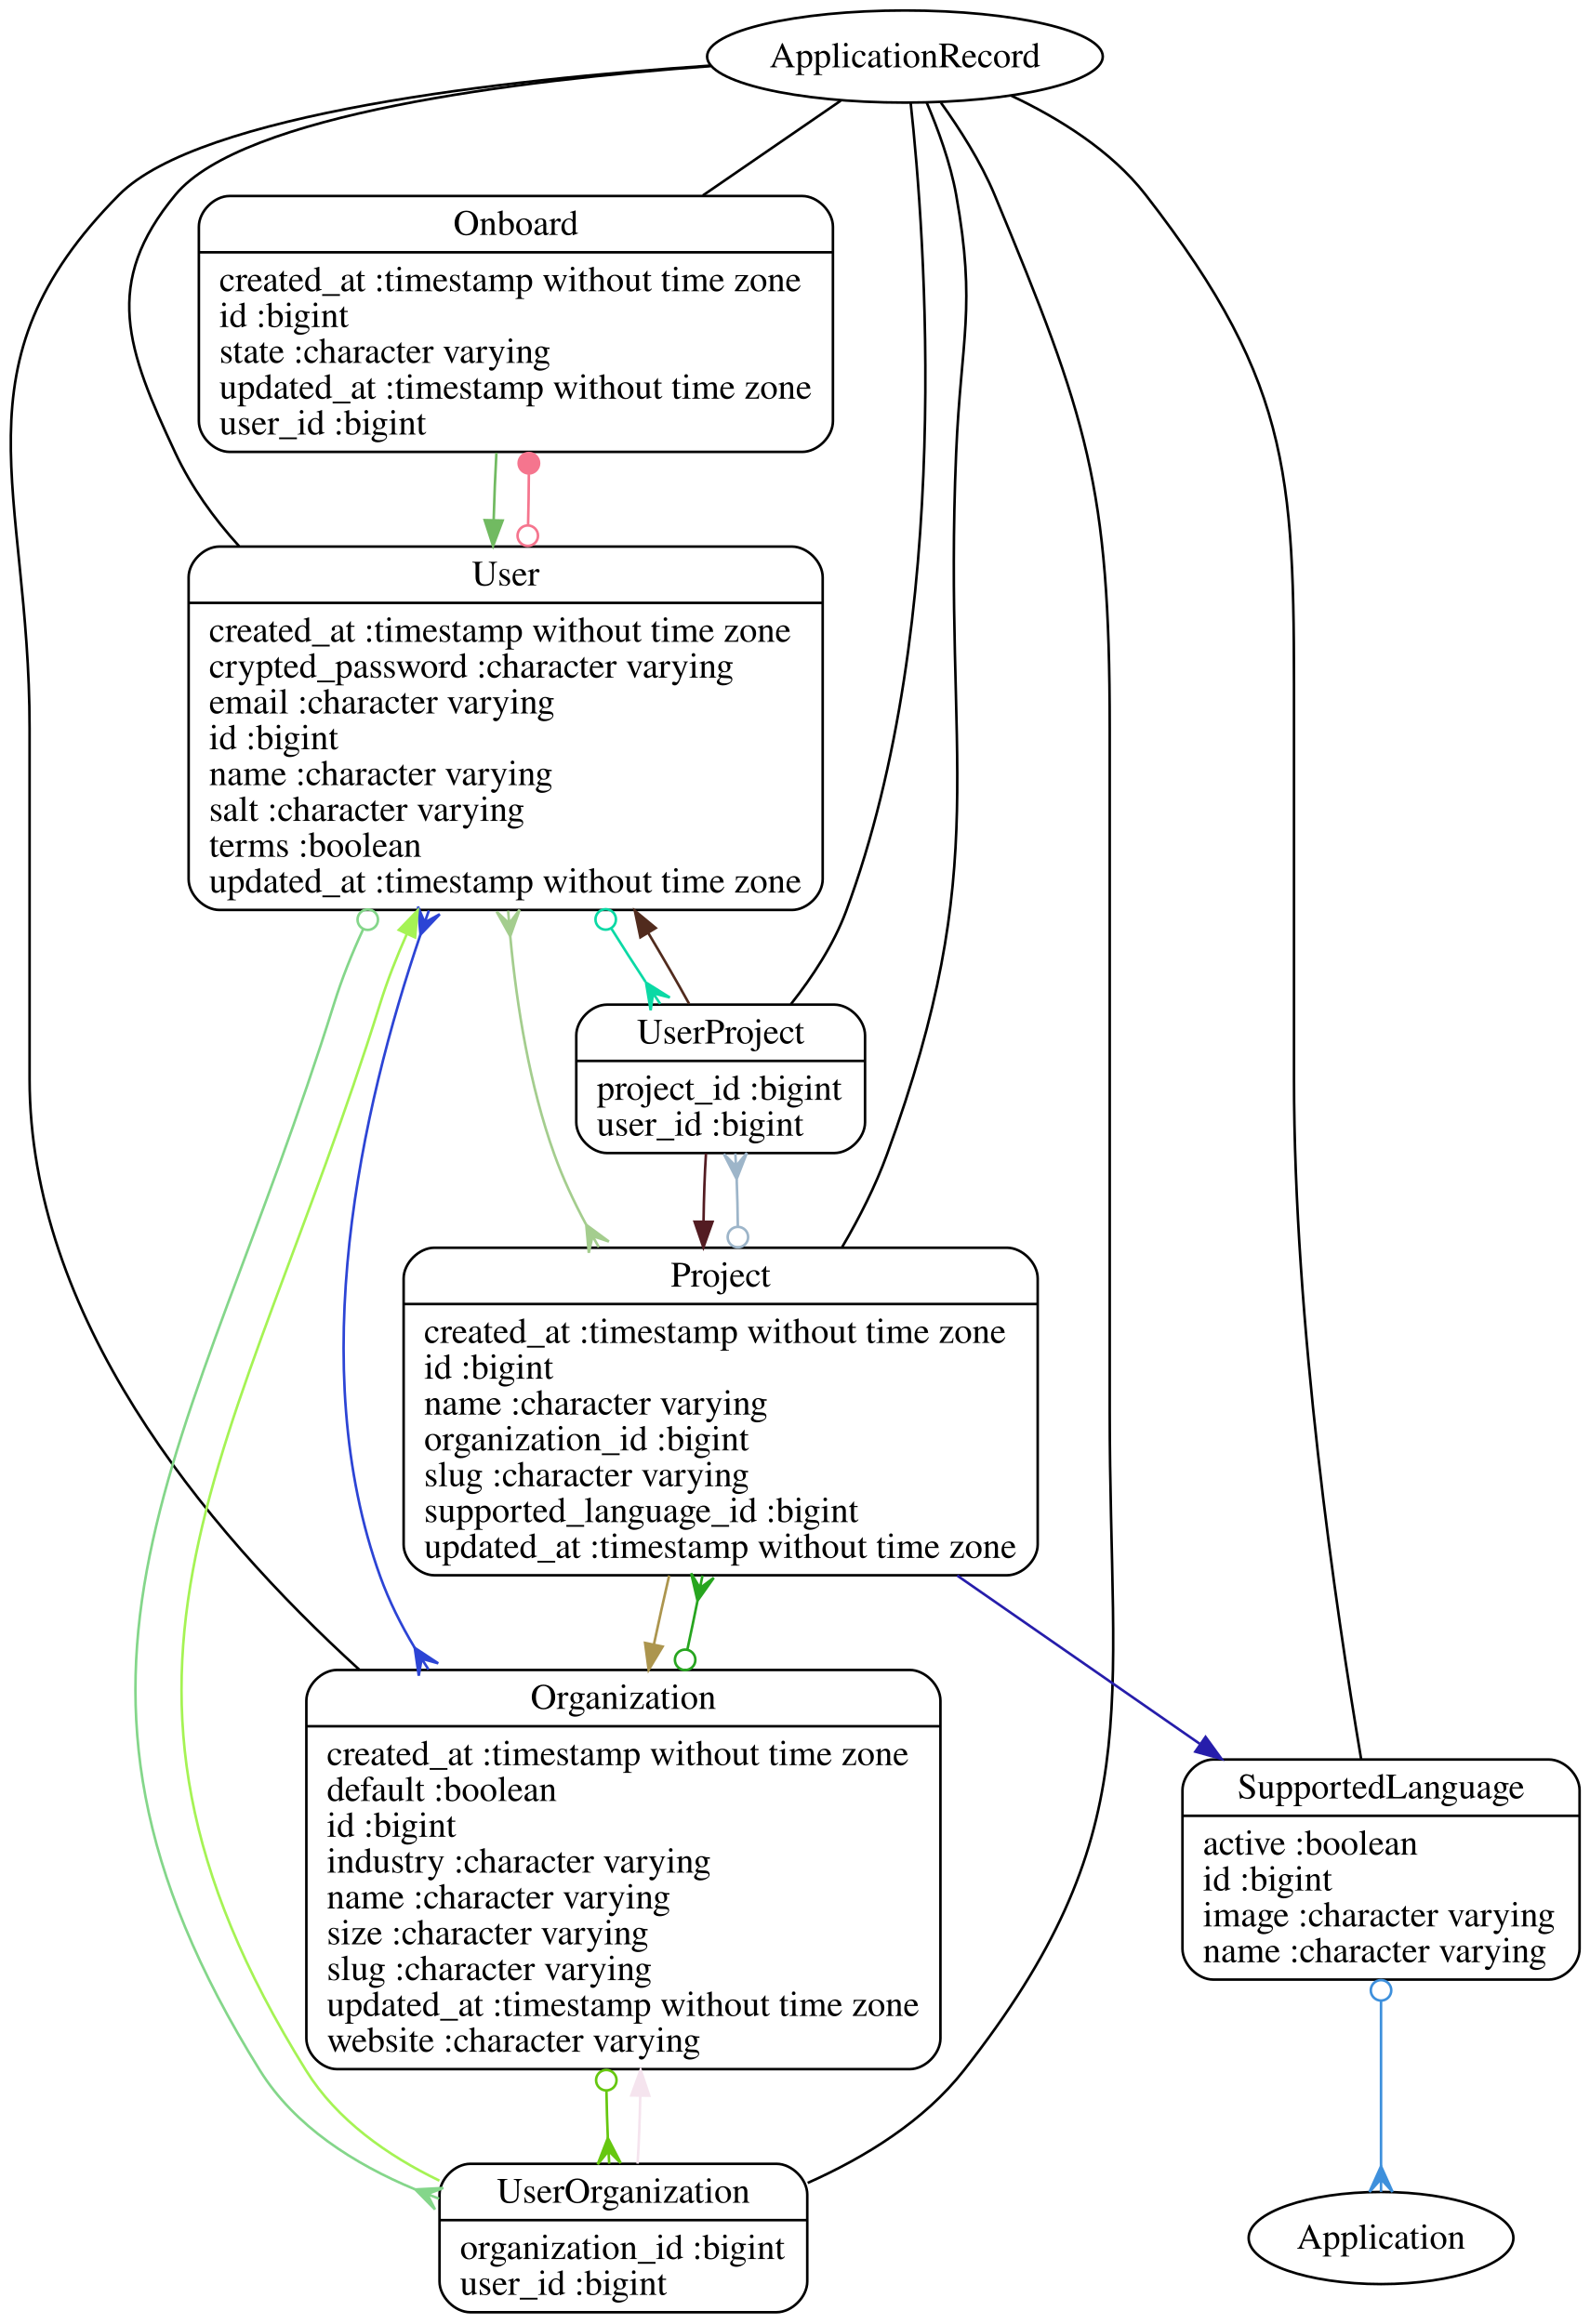
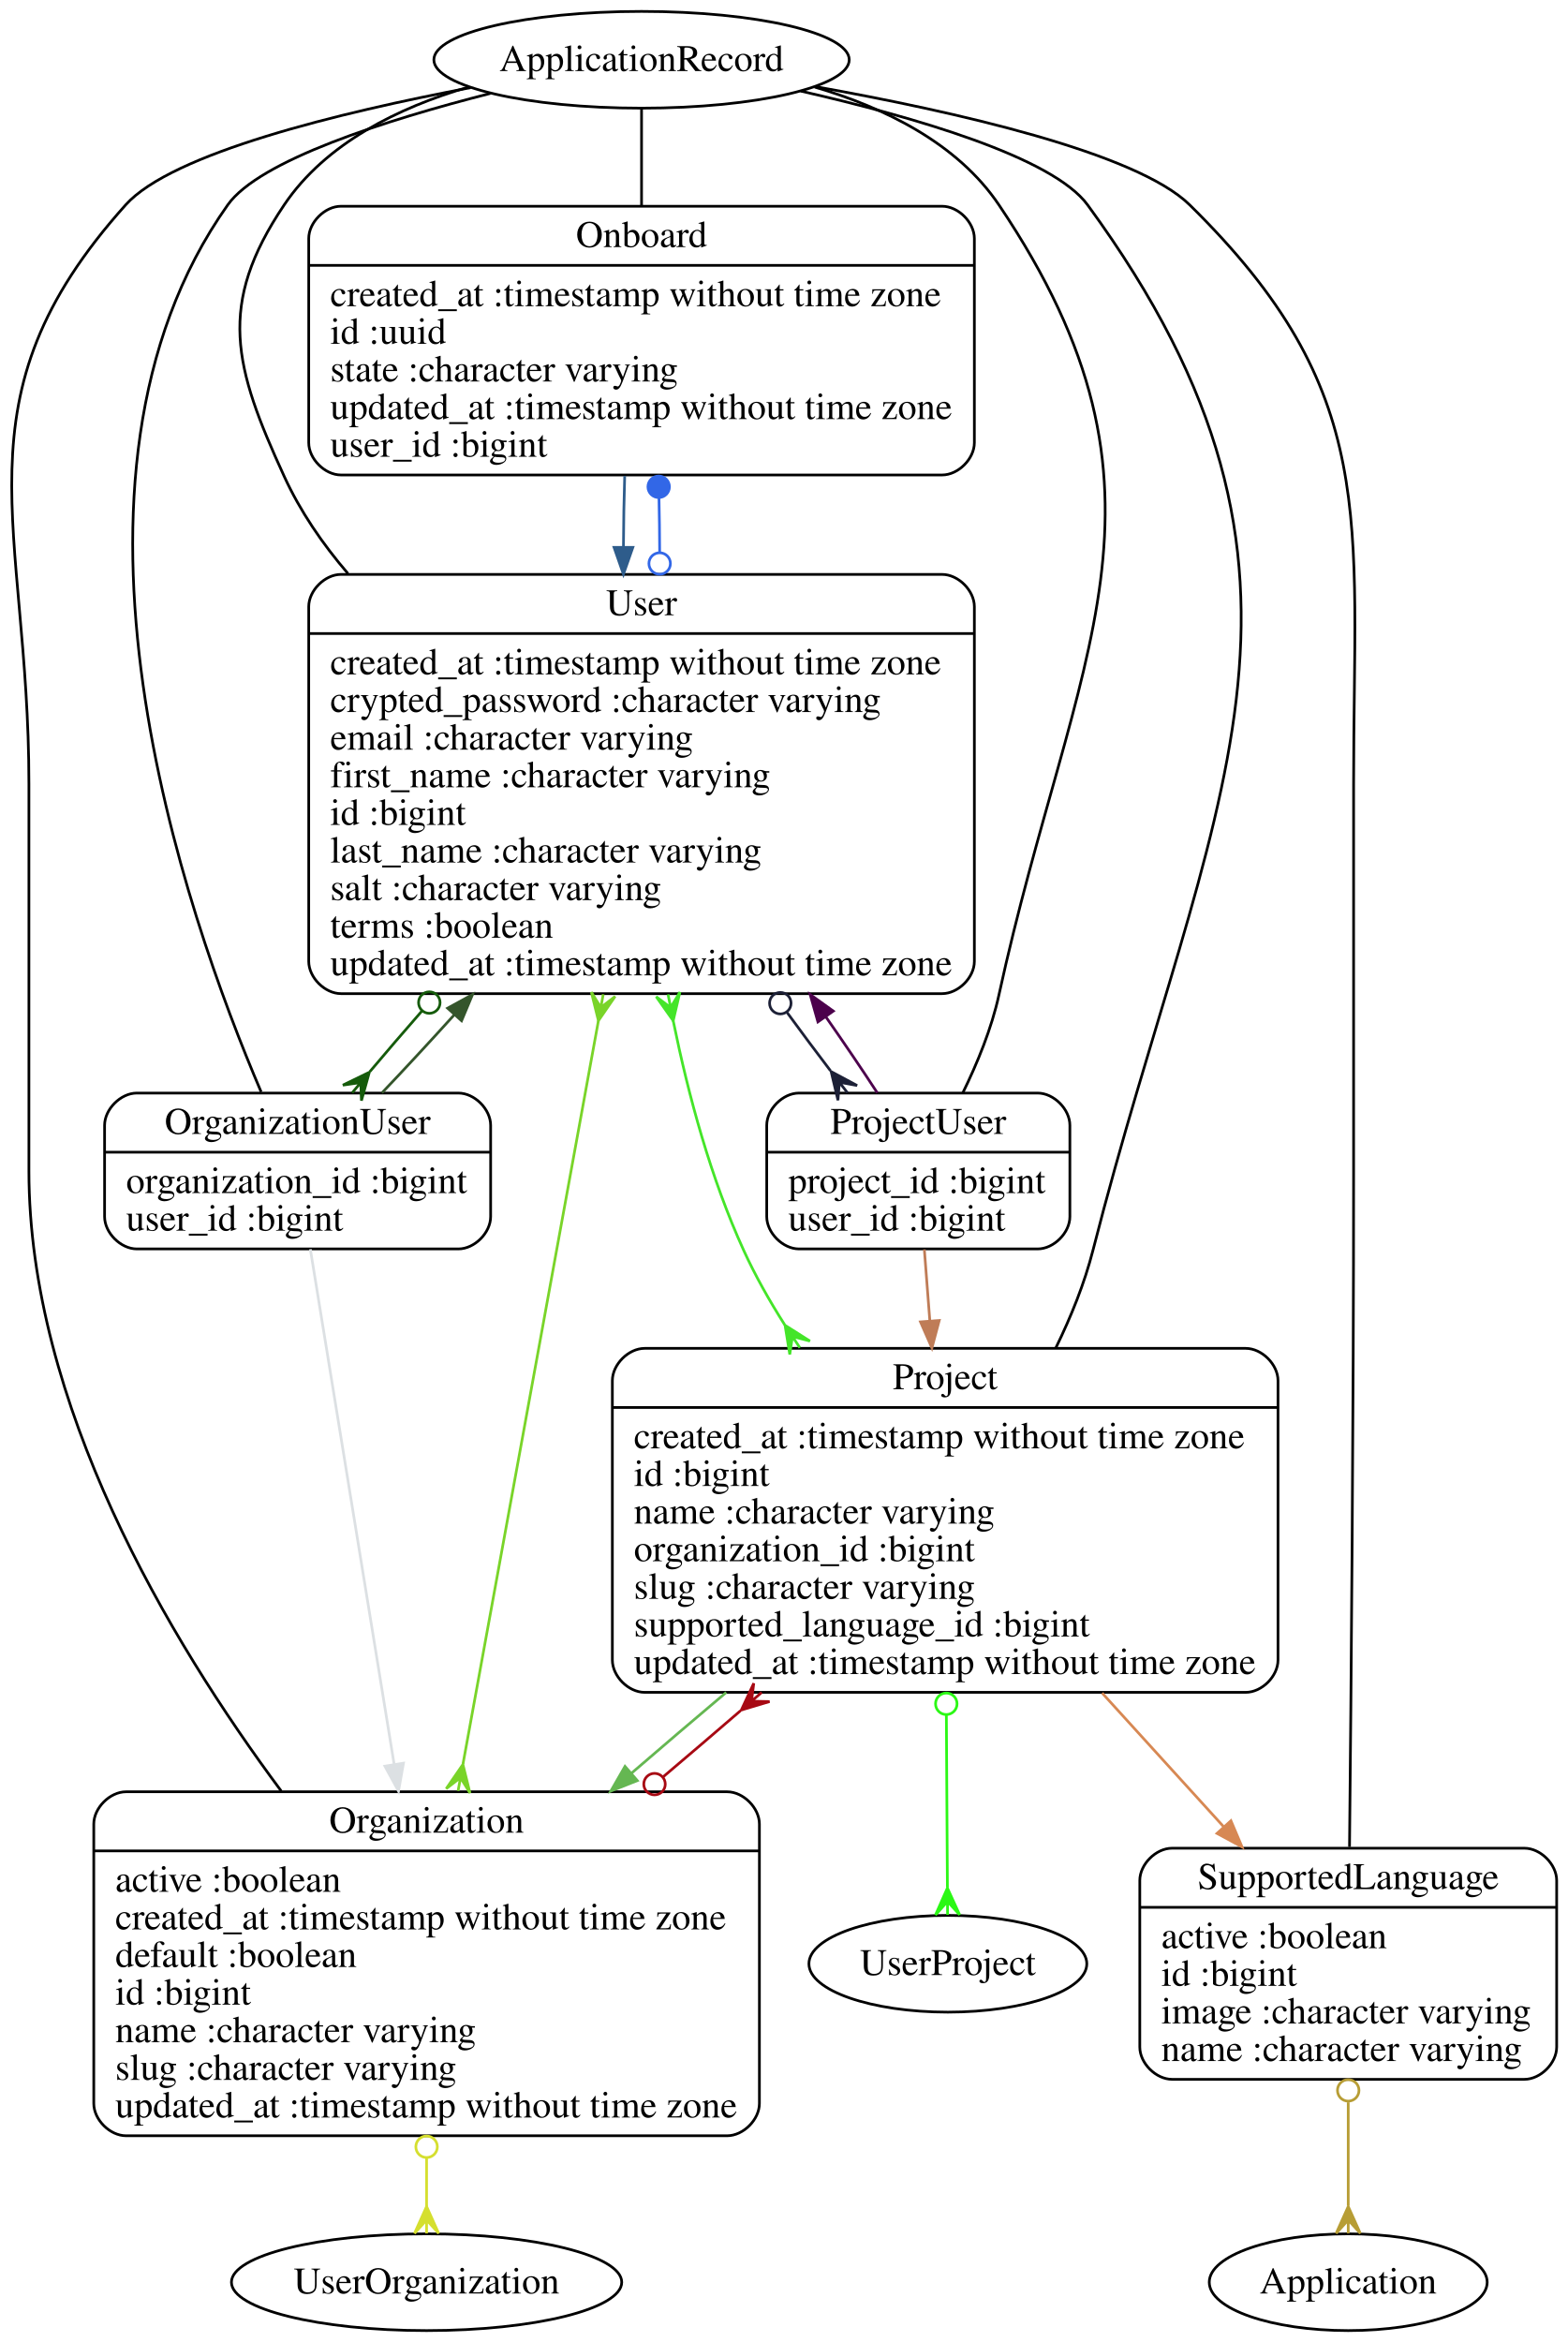
- <svg xmlns="http://www.w3.org/2000/svg" width="621pt" height="908pt" viewBox="0.00 0.00 621.13 908.00">
-   <g id="graph0" class="graph" transform="scale(1 1) rotate(0) translate(4 904)">
-     <polygon fill="transparent" stroke="transparent" points="-4,4 -4,-904 617.13,-904 617.13,4 -4,4" />
+ <svg xmlns="http://www.w3.org/2000/svg" width="583pt" height="871pt" viewBox="0.00 0.00 583.33 871.00">
+   <g id="graph0" class="graph" transform="scale(1 1) rotate(0) translate(4 867)">
+     <polygon fill="transparent" stroke="transparent" points="-4,4 -4,-867 579.333,-867 579.333,4 -4,4" />
    <g id="node1" class="node">
-       <ellipse fill="none" stroke="#000000" cx="349.557" cy="-882" rx="77.292" ry="18" />
-       <text text-anchor="middle" x="349.557" y="-877.8" font-family="Times,serif" font-size="14.00" fill="#000000">ApplicationRecord</text>
+       <ellipse fill="none" stroke="#000000" cx="234.761" cy="-845" rx="77.292" ry="18" />
+       <text text-anchor="middle" x="234.761" y="-840.8" font-family="Times,serif" font-size="14.00" fill="#000000">ApplicationRecord</text>
    </g>
    <g id="node2" class="node">
-       <path fill="none" stroke="#000000" d="M85.695,-727.5C85.695,-727.5 309.419,-727.5 309.419,-727.5 315.419,-727.5 321.419,-733.5 321.419,-739.5 321.419,-739.5 321.419,-815.5 321.419,-815.5 321.419,-821.5 315.419,-827.5 309.419,-827.5 309.419,-827.5 85.695,-827.5 85.695,-827.5 79.695,-827.5 73.695,-821.5 73.695,-815.5 73.695,-815.5 73.695,-739.5 73.695,-739.5 73.695,-733.5 79.695,-727.5 85.695,-727.5" />
-       <text text-anchor="middle" x="197.557" y="-812.3" font-family="Times,serif" font-size="14.00" fill="#000000">Onboard</text>
-       <polyline fill="none" stroke="#000000" points="73.695,-805.5 321.419,-805.5 " />
-       <text text-anchor="start" x="81.695" y="-790.3" font-family="Times,serif" font-size="14.00" fill="#000000">created_at :timestamp without time zone</text>
-       <text text-anchor="start" x="81.695" y="-776.3" font-family="Times,serif" font-size="14.00" fill="#000000">id :bigint</text>
-       <text text-anchor="start" x="81.695" y="-762.3" font-family="Times,serif" font-size="14.00" fill="#000000">state :character varying</text>
-       <text text-anchor="start" x="81.695" y="-748.3" font-family="Times,serif" font-size="14.00" fill="#000000">updated_at :timestamp without time zone</text>
-       <text text-anchor="start" x="81.695" y="-734.3" font-family="Times,serif" font-size="14.00" fill="#000000">user_id :bigint</text>
+       <path fill="none" stroke="#000000" d="M122.898,-690.5C122.898,-690.5 346.623,-690.5 346.623,-690.5 352.623,-690.5 358.623,-696.5 358.623,-702.5 358.623,-702.5 358.623,-778.5 358.623,-778.5 358.623,-784.5 352.623,-790.5 346.623,-790.5 346.623,-790.5 122.898,-790.5 122.898,-790.5 116.898,-790.5 110.898,-784.5 110.898,-778.5 110.898,-778.5 110.898,-702.5 110.898,-702.5 110.898,-696.5 116.898,-690.5 122.898,-690.5" />
+       <text text-anchor="middle" x="234.761" y="-775.3" font-family="Times,serif" font-size="14.00" fill="#000000">Onboard</text>
+       <polyline fill="none" stroke="#000000" points="110.898,-768.5 358.623,-768.5 " />
+       <text text-anchor="start" x="118.898" y="-753.3" font-family="Times,serif" font-size="14.00" fill="#000000">created_at :timestamp without time zone</text>
+       <text text-anchor="start" x="118.898" y="-739.3" font-family="Times,serif" font-size="14.00" fill="#000000">id :uuid</text>
+       <text text-anchor="start" x="118.898" y="-725.3" font-family="Times,serif" font-size="14.00" fill="#000000">state :character varying</text>
+       <text text-anchor="start" x="118.898" y="-711.3" font-family="Times,serif" font-size="14.00" fill="#000000">updated_at :timestamp without time zone</text>
+       <text text-anchor="start" x="118.898" y="-697.3" font-family="Times,serif" font-size="14.00" fill="#000000">user_id :bigint</text>
    </g>
    <g id="edge2" class="edge">
-       <path fill="none" stroke="#000000" d="M324.457,-864.744C309.617,-854.541 289.984,-841.044 270.608,-827.722" />
+       <path fill="none" stroke="#000000" d="M234.761,-826.798C234.761,-816.74 234.761,-803.7 234.761,-790.818" />
    </g>
    <g id="node3" class="node">
-       <path fill="none" stroke="#000000" d="M127.695,-95.5C127.695,-95.5 351.419,-95.5 351.419,-95.5 357.419,-95.5 363.419,-101.5 363.419,-107.5 363.419,-107.5 363.419,-239.5 363.419,-239.5 363.419,-245.5 357.419,-251.5 351.419,-251.5 351.419,-251.5 127.695,-251.5 127.695,-251.5 121.695,-251.5 115.695,-245.5 115.695,-239.5 115.695,-239.5 115.695,-107.5 115.695,-107.5 115.695,-101.5 121.695,-95.5 127.695,-95.5" />
-       <text text-anchor="middle" x="239.557" y="-236.3" font-family="Times,serif" font-size="14.00" fill="#000000">Organization</text>
-       <polyline fill="none" stroke="#000000" points="115.695,-229.5 363.419,-229.5 " />
-       <text text-anchor="start" x="123.695" y="-214.3" font-family="Times,serif" font-size="14.00" fill="#000000">created_at :timestamp without time zone</text>
-       <text text-anchor="start" x="123.695" y="-200.3" font-family="Times,serif" font-size="14.00" fill="#000000">default :boolean</text>
-       <text text-anchor="start" x="123.695" y="-186.3" font-family="Times,serif" font-size="14.00" fill="#000000">id :bigint</text>
-       <text text-anchor="start" x="123.695" y="-172.3" font-family="Times,serif" font-size="14.00" fill="#000000">industry :character varying</text>
-       <text text-anchor="start" x="123.695" y="-158.3" font-family="Times,serif" font-size="14.00" fill="#000000">name :character varying</text>
-       <text text-anchor="start" x="123.695" y="-144.3" font-family="Times,serif" font-size="14.00" fill="#000000">size :character varying</text>
-       <text text-anchor="start" x="123.695" y="-130.3" font-family="Times,serif" font-size="14.00" fill="#000000">slug :character varying</text>
-       <text text-anchor="start" x="123.695" y="-116.3" font-family="Times,serif" font-size="14.00" fill="#000000">updated_at :timestamp without time zone</text>
-       <text text-anchor="start" x="123.695" y="-102.3" font-family="Times,serif" font-size="14.00" fill="#000000">website :character varying</text>
+       <path fill="none" stroke="#000000" d="M42.898,-72.5C42.898,-72.5 266.623,-72.5 266.623,-72.5 272.623,-72.5 278.623,-78.5 278.623,-84.5 278.623,-84.5 278.623,-188.5 278.623,-188.5 278.623,-194.5 272.623,-200.5 266.623,-200.5 266.623,-200.5 42.898,-200.5 42.898,-200.5 36.898,-200.5 30.898,-194.5 30.898,-188.5 30.898,-188.5 30.898,-84.5 30.898,-84.5 30.898,-78.5 36.898,-72.5 42.898,-72.5" />
+       <text text-anchor="middle" x="154.761" y="-185.3" font-family="Times,serif" font-size="14.00" fill="#000000">Organization</text>
+       <polyline fill="none" stroke="#000000" points="30.898,-178.5 278.623,-178.5 " />
+       <text text-anchor="start" x="38.898" y="-163.3" font-family="Times,serif" font-size="14.00" fill="#000000">active :boolean</text>
+       <text text-anchor="start" x="38.898" y="-149.3" font-family="Times,serif" font-size="14.00" fill="#000000">created_at :timestamp without time zone</text>
+       <text text-anchor="start" x="38.898" y="-135.3" font-family="Times,serif" font-size="14.00" fill="#000000">default :boolean</text>
+       <text text-anchor="start" x="38.898" y="-121.3" font-family="Times,serif" font-size="14.00" fill="#000000">id :bigint</text>
+       <text text-anchor="start" x="38.898" y="-107.3" font-family="Times,serif" font-size="14.00" fill="#000000">name :character varying</text>
+       <text text-anchor="start" x="38.898" y="-93.3" font-family="Times,serif" font-size="14.00" fill="#000000">slug :character varying</text>
+       <text text-anchor="start" x="38.898" y="-79.3" font-family="Times,serif" font-size="14.00" fill="#000000">updated_at :timestamp without time zone</text>
    </g>
    <g id="edge6" class="edge">
-       <path fill="none" stroke="#000000" d="M273.409,-878.444C193.166,-873.044 74.099,-859.789 42.557,-828 -23.625,-761.299 7.557,-713.463 7.557,-619.5 7.557,-619.5 7.557,-619.5 7.557,-482.5 7.557,-390.26 74.486,-307.964 136.447,-251.54" />
+       <path fill="none" stroke="#000000" d="M171.201,-834.65C122.201,-825.347 59.984,-810.205 42.761,-791 -22.074,-718.71 6.761,-672.605 6.761,-575.5 6.761,-575.5 6.761,-575.5 6.761,-431.5 6.761,-344.835 58.423,-257.601 100.701,-200.724" />
    </g>
    <g id="node4" class="node">
-       <path fill="none" stroke="#000000" d="M165.695,-288.5C165.695,-288.5 389.419,-288.5 389.419,-288.5 395.419,-288.5 401.419,-294.5 401.419,-300.5 401.419,-300.5 401.419,-404.5 401.419,-404.5 401.419,-410.5 395.419,-416.5 389.419,-416.5 389.419,-416.5 165.695,-416.5 165.695,-416.5 159.695,-416.5 153.695,-410.5 153.695,-404.5 153.695,-404.5 153.695,-300.5 153.695,-300.5 153.695,-294.5 159.695,-288.5 165.695,-288.5" />
-       <text text-anchor="middle" x="277.557" y="-401.3" font-family="Times,serif" font-size="14.00" fill="#000000">Project</text>
-       <polyline fill="none" stroke="#000000" points="153.695,-394.5 401.419,-394.5 " />
-       <text text-anchor="start" x="161.695" y="-379.3" font-family="Times,serif" font-size="14.00" fill="#000000">created_at :timestamp without time zone</text>
-       <text text-anchor="start" x="161.695" y="-365.3" font-family="Times,serif" font-size="14.00" fill="#000000">id :bigint</text>
-       <text text-anchor="start" x="161.695" y="-351.3" font-family="Times,serif" font-size="14.00" fill="#000000">name :character varying</text>
-       <text text-anchor="start" x="161.695" y="-337.3" font-family="Times,serif" font-size="14.00" fill="#000000">organization_id :bigint</text>
-       <text text-anchor="start" x="161.695" y="-323.3" font-family="Times,serif" font-size="14.00" fill="#000000">slug :character varying</text>
-       <text text-anchor="start" x="161.695" y="-309.3" font-family="Times,serif" font-size="14.00" fill="#000000">supported_language_id :bigint</text>
-       <text text-anchor="start" x="161.695" y="-295.3" font-family="Times,serif" font-size="14.00" fill="#000000">updated_at :timestamp without time zone</text>
+       <path fill="none" stroke="#000000" d="M46.923,-402.5C46.923,-402.5 166.598,-402.5 166.598,-402.5 172.598,-402.5 178.598,-408.5 178.598,-414.5 178.598,-414.5 178.598,-448.5 178.598,-448.5 178.598,-454.5 172.598,-460.5 166.598,-460.5 166.598,-460.5 46.923,-460.5 46.923,-460.5 40.923,-460.5 34.923,-454.5 34.923,-448.5 34.923,-448.5 34.923,-414.5 34.923,-414.5 34.923,-408.5 40.923,-402.5 46.923,-402.5" />
+       <text text-anchor="middle" x="106.761" y="-445.3" font-family="Times,serif" font-size="14.00" fill="#000000">OrganizationUser</text>
+       <polyline fill="none" stroke="#000000" points="34.923,-438.5 178.598,-438.5 " />
+       <text text-anchor="start" x="42.923" y="-423.3" font-family="Times,serif" font-size="14.00" fill="#000000">organization_id :bigint</text>
+       <text text-anchor="start" x="42.923" y="-409.3" font-family="Times,serif" font-size="14.00" fill="#000000">user_id :bigint</text>
+     </g>
+     <g id="edge9" class="edge">
+       <path fill="none" stroke="#000000" d="M178.491,-832.488C139.484,-822.542 92.519,-807.583 80.761,-791 8.372,-688.907 64.96,-526.913 93.181,-460.926" />
+     </g>
+     <g id="node5" class="node">
+       <path fill="none" stroke="#000000" d="M235.898,-237.5C235.898,-237.5 459.623,-237.5 459.623,-237.5 465.623,-237.5 471.623,-243.5 471.623,-249.5 471.623,-249.5 471.623,-353.5 471.623,-353.5 471.623,-359.5 465.623,-365.5 459.623,-365.5 459.623,-365.5 235.898,-365.5 235.898,-365.5 229.898,-365.5 223.898,-359.5 223.898,-353.5 223.898,-353.5 223.898,-249.5 223.898,-249.5 223.898,-243.5 229.898,-237.5 235.898,-237.5" />
+       <text text-anchor="middle" x="347.761" y="-350.3" font-family="Times,serif" font-size="14.00" fill="#000000">Project</text>
+       <polyline fill="none" stroke="#000000" points="223.898,-343.5 471.623,-343.5 " />
+       <text text-anchor="start" x="231.898" y="-328.3" font-family="Times,serif" font-size="14.00" fill="#000000">created_at :timestamp without time zone</text>
+       <text text-anchor="start" x="231.898" y="-314.3" font-family="Times,serif" font-size="14.00" fill="#000000">id :bigint</text>
+       <text text-anchor="start" x="231.898" y="-300.3" font-family="Times,serif" font-size="14.00" fill="#000000">name :character varying</text>
+       <text text-anchor="start" x="231.898" y="-286.3" font-family="Times,serif" font-size="14.00" fill="#000000">organization_id :bigint</text>
+       <text text-anchor="start" x="231.898" y="-272.3" font-family="Times,serif" font-size="14.00" fill="#000000">slug :character varying</text>
+       <text text-anchor="start" x="231.898" y="-258.3" font-family="Times,serif" font-size="14.00" fill="#000000">supported_language_id :bigint</text>
+       <text text-anchor="start" x="231.898" y="-244.3" font-family="Times,serif" font-size="14.00" fill="#000000">updated_at :timestamp without time zone</text>
+     </g>
+     <g id="edge14" class="edge">
+       <path fill="none" stroke="#000000" d="M294.01,-833.352C336.262,-823.707 387.795,-808.739 400.761,-791 502.783,-651.419 445.597,-569.501 402.761,-402 399.632,-389.764 394.671,-377.414 388.979,-365.761" />
+     </g>
+     <g id="node6" class="node">
+       <path fill="none" stroke="#000000" d="M293.352,-402.5C293.352,-402.5 382.169,-402.5 382.169,-402.5 388.169,-402.5 394.169,-408.5 394.169,-414.5 394.169,-414.5 394.169,-448.5 394.169,-448.5 394.169,-454.5 388.169,-460.5 382.169,-460.5 382.169,-460.5 293.352,-460.5 293.352,-460.5 287.352,-460.5 281.352,-454.5 281.352,-448.5 281.352,-448.5 281.352,-414.5 281.352,-414.5 281.352,-408.5 287.352,-402.5 293.352,-402.5" />
+       <text text-anchor="middle" x="337.761" y="-445.3" font-family="Times,serif" font-size="14.00" fill="#000000">ProjectUser</text>
+       <polyline fill="none" stroke="#000000" points="281.352,-438.5 394.169,-438.5 " />
+       <text text-anchor="start" x="289.352" y="-423.3" font-family="Times,serif" font-size="14.00" fill="#000000">project_id :bigint</text>
+       <text text-anchor="start" x="289.352" y="-409.3" font-family="Times,serif" font-size="14.00" fill="#000000">user_id :bigint</text>
+     </g>
+     <g id="edge17" class="edge">
+       <path fill="none" stroke="#000000" d="M299.215,-834.84C325.012,-827.265 352.242,-814.05 367.761,-791 440.736,-682.61 395.606,-624.665 367.761,-497 365.042,-484.535 359.727,-471.605 354.317,-460.559" />
+     </g>
+     <g id="node7" class="node">
+       <path fill="none" stroke="#000000" d="M432.188,-93.5C432.188,-93.5 563.333,-93.5 563.333,-93.5 569.333,-93.5 575.333,-99.5 575.333,-105.5 575.333,-105.5 575.333,-167.5 575.333,-167.5 575.333,-173.5 569.333,-179.5 563.333,-179.5 563.333,-179.5 432.188,-179.5 432.188,-179.5 426.188,-179.5 420.188,-173.5 420.188,-167.5 420.188,-167.5 420.188,-105.5 420.188,-105.5 420.188,-99.5 426.188,-93.5 432.188,-93.5" />
+       <text text-anchor="middle" x="497.761" y="-164.3" font-family="Times,serif" font-size="14.00" fill="#000000">SupportedLanguage</text>
+       <polyline fill="none" stroke="#000000" points="420.188,-157.5 575.333,-157.5 " />
+       <text text-anchor="start" x="428.188" y="-142.3" font-family="Times,serif" font-size="14.00" fill="#000000">active :boolean</text>
+       <text text-anchor="start" x="428.188" y="-128.3" font-family="Times,serif" font-size="14.00" fill="#000000">id :bigint</text>
+       <text text-anchor="start" x="428.188" y="-114.3" font-family="Times,serif" font-size="14.00" fill="#000000">image :character varying</text>
+       <text text-anchor="start" x="428.188" y="-100.3" font-family="Times,serif" font-size="14.00" fill="#000000">name :character varying</text>
+     </g>
+     <g id="edge19" class="edge">
+       <path fill="none" stroke="#000000" d="M299.351,-835.032C351.382,-825.745 419.003,-810.423 438.761,-791 509.745,-721.217 499.761,-675.041 499.761,-575.5 499.761,-575.5 499.761,-575.5 499.761,-431.5 499.761,-342.127 498.831,-237.528 498.24,-179.985" />
+     </g>
+     <g id="node8" class="node">
+       <path fill="none" stroke="#000000" d="M122.898,-497.5C122.898,-497.5 346.623,-497.5 346.623,-497.5 352.623,-497.5 358.623,-503.5 358.623,-509.5 358.623,-509.5 358.623,-641.5 358.623,-641.5 358.623,-647.5 352.623,-653.5 346.623,-653.5 346.623,-653.5 122.898,-653.5 122.898,-653.5 116.898,-653.5 110.898,-647.5 110.898,-641.5 110.898,-641.5 110.898,-509.5 110.898,-509.5 110.898,-503.5 116.898,-497.5 122.898,-497.5" />
+       <text text-anchor="middle" x="234.761" y="-638.3" font-family="Times,serif" font-size="14.00" fill="#000000">User</text>
+       <polyline fill="none" stroke="#000000" points="110.898,-631.5 358.623,-631.5 " />
+       <text text-anchor="start" x="118.898" y="-616.3" font-family="Times,serif" font-size="14.00" fill="#000000">created_at :timestamp without time zone</text>
+       <text text-anchor="start" x="118.898" y="-602.3" font-family="Times,serif" font-size="14.00" fill="#000000">crypted_password :character varying</text>
+       <text text-anchor="start" x="118.898" y="-588.3" font-family="Times,serif" font-size="14.00" fill="#000000">email :character varying</text>
+       <text text-anchor="start" x="118.898" y="-574.3" font-family="Times,serif" font-size="14.00" fill="#000000">first_name :character varying</text>
+       <text text-anchor="start" x="118.898" y="-560.3" font-family="Times,serif" font-size="14.00" fill="#000000">id :bigint</text>
+       <text text-anchor="start" x="118.898" y="-546.3" font-family="Times,serif" font-size="14.00" fill="#000000">last_name :character varying</text>
+       <text text-anchor="start" x="118.898" y="-532.3" font-family="Times,serif" font-size="14.00" fill="#000000">salt :character varying</text>
+       <text text-anchor="start" x="118.898" y="-518.3" font-family="Times,serif" font-size="14.00" fill="#000000">terms :boolean</text>
+       <text text-anchor="start" x="118.898" y="-504.3" font-family="Times,serif" font-size="14.00" fill="#000000">updated_at :timestamp without time zone</text>
+     </g>
+     <g id="edge23" class="edge">
+       <path fill="none" stroke="#000000" d="M170.306,-834.84C144.51,-827.265 117.279,-814.05 101.761,-791 76.691,-753.764 83.048,-730.802 101.761,-690 107.73,-676.984 115.991,-664.887 125.5,-653.812" />
+     </g>
+     <g id="edge1" class="edge">
+       <path fill="none" stroke="#2e5c8b" d="M228.487,-690.098C228.225,-681.697 228.071,-672.771 228.025,-663.752" />
+       <polygon fill="#2e5c8b" stroke="#2e5c8b" points="231.525,-663.551 228.019,-653.553 224.525,-663.555 231.525,-663.551" />
+     </g>
+     <g id="edge5" class="edge">
+       <path fill="none" stroke="#a70913" d="M242.82,-206.077C252.419,-214.202 262.129,-222.5 271.569,-230.642" />
+       <ellipse fill="none" stroke="#a70913" cx="239.589" cy="-203.347" rx="4" ry="4" />
+       <polygon fill="#a70913" stroke="#a70913" points="271.9,-230.929 276.519,-240.874 275.681,-234.2 279.463,-237.47 279.463,-237.47 279.463,-237.47 275.681,-234.2 282.407,-234.067 271.9,-230.929 271.9,-230.929" />
+     </g>
+     <g id="edge4" class="edge">
+       <path fill="none" stroke="#79d429" d="M168.312,-210.865C182.242,-287.303 203.926,-406.293 218.706,-487.402" />
+       <polygon fill="#79d429" stroke="#79d429" points="168.277,-210.672 170.912,-200.028 167.381,-205.753 166.484,-200.834 166.484,-200.834 166.484,-200.834 167.381,-205.753 162.057,-201.641 168.277,-210.672 168.277,-210.672" />
+       <polygon fill="#79d429" stroke="#79d429" points="218.712,-487.431 216.077,-498.075 219.608,-492.35 220.504,-497.269 220.504,-497.269 220.504,-497.269 219.608,-492.35 224.931,-496.462 218.712,-487.431 218.712,-487.431" />
+     </g>
+     <g id="node9" class="node">
+       <ellipse fill="none" stroke="#000000" cx="154.761" cy="-18" rx="72.629" ry="18" />
+       <text text-anchor="middle" x="154.761" y="-13.8" font-family="Times,serif" font-size="14.00" fill="#000000">UserOrganization</text>
+     </g>
+     <g id="edge3" class="edge">
+       <path fill="none" stroke="#d5df2f" d="M154.761,-64.35C154.761,-58.007 154.761,-51.872 154.761,-46.255" />
+       <ellipse fill="none" stroke="#d5df2f" cx="154.761" cy="-68.394" rx="4" ry="4" />
+       <polygon fill="#d5df2f" stroke="#d5df2f" points="154.761,-46.171 159.261,-36.171 154.761,-41.171 154.761,-36.171 154.761,-36.171 154.761,-36.171 154.761,-41.171 150.261,-36.171 154.761,-46.171 154.761,-46.171" />
+     </g>
+     <g id="edge7" class="edge">
+       <path fill="none" stroke="#dce0e3" d="M111.495,-402.407C118.675,-358.276 132.553,-272.986 142.661,-210.866" />
+       <polygon fill="#dce0e3" stroke="#dce0e3" points="146.16,-211.15 144.312,-200.718 139.251,-210.026 146.16,-211.15" />
+     </g>
+     <g id="edge8" class="edge">
+       <path fill="none" stroke="#34552b" d="M138.146,-460.572C146.403,-469.234 155.628,-479.202 165.016,-489.571" />
+       <polygon fill="#34552b" stroke="#34552b" points="162.576,-492.091 171.869,-497.179 167.777,-487.406 162.576,-492.091" />
+     </g>
+     <g id="edge10" class="edge">
+       <path fill="none" stroke="#65b752" d="M266.268,-237.47C254.542,-227.587 242.515,-217.332 230.898,-207.31" />
+       <polygon fill="#65b752" stroke="#65b752" points="233.184,-204.66 223.33,-200.765 228.604,-209.954 233.184,-204.66" />
    </g>
    <g id="edge11" class="edge">
-       <path fill="none" stroke="#000000" d="M358.072,-863.959C362.455,-853.674 367.335,-840.399 369.557,-828 377.476,-783.815 371.433,-771.85 369.557,-727 364.443,-604.739 384.502,-567.954 342.557,-453 338.07,-440.702 331.854,-428.371 325.034,-416.767" />
-     </g>
-     <g id="node5" class="node">
-       <path fill="none" stroke="#000000" d="M469.984,-130.5C469.984,-130.5 601.13,-130.5 601.13,-130.5 607.13,-130.5 613.13,-136.5 613.13,-142.5 613.13,-142.5 613.13,-204.5 613.13,-204.5 613.13,-210.5 607.13,-216.5 601.13,-216.5 601.13,-216.5 469.984,-216.5 469.984,-216.5 463.984,-216.5 457.984,-210.5 457.984,-204.5 457.984,-204.5 457.984,-142.5 457.984,-142.5 457.984,-136.5 463.984,-130.5 469.984,-130.5" />
-       <text text-anchor="middle" x="535.557" y="-201.3" font-family="Times,serif" font-size="14.00" fill="#000000">SupportedLanguage</text>
-       <polyline fill="none" stroke="#000000" points="457.984,-194.5 613.13,-194.5 " />
-       <text text-anchor="start" x="465.984" y="-179.3" font-family="Times,serif" font-size="14.00" fill="#000000">active :boolean</text>
-       <text text-anchor="start" x="465.984" y="-165.3" font-family="Times,serif" font-size="14.00" fill="#000000">id :bigint</text>
-       <text text-anchor="start" x="465.984" y="-151.3" font-family="Times,serif" font-size="14.00" fill="#000000">image :character varying</text>
-       <text text-anchor="start" x="465.984" y="-137.3" font-family="Times,serif" font-size="14.00" fill="#000000">name :character varying</text>
+       <path fill="none" stroke="#d78853" d="M406.184,-237.234C421.171,-220.749 437.087,-203.241 451.374,-187.525" />
+       <polygon fill="#d78853" stroke="#d78853" points="454.109,-189.72 458.246,-179.966 448.929,-185.012 454.109,-189.72" />
    </g>
    <g id="edge13" class="edge">
-       <path fill="none" stroke="#000000" d="M391.132,-866.684C409.61,-857.946 430.166,-845.242 443.557,-828 502.556,-752.034 501.557,-715.685 501.557,-619.5 501.557,-619.5 501.557,-619.5 501.557,-482.5 501.557,-387.109 517.765,-276.141 527.799,-216.578" />
+       <path fill="none" stroke="#44e529" d="M288.047,-374.262C282.309,-383.271 277.044,-392.62 272.761,-402 260.616,-428.597 252.254,-459.293 246.54,-487.404" />
+       <polygon fill="#44e529" stroke="#44e529" points="288.165,-374.084 297.431,-368.22 290.921,-369.912 293.676,-365.74 293.676,-365.74 293.676,-365.74 290.921,-369.912 289.921,-363.26 288.165,-374.084 288.165,-374.084" />
+       <polygon fill="#44e529" stroke="#44e529" points="246.538,-487.413 240.21,-496.368 245.583,-492.321 244.627,-497.228 244.627,-497.228 244.627,-497.228 245.583,-492.321 249.044,-498.089 246.538,-487.413 246.538,-487.413" />
    </g>
-     <g id="node6" class="node">
-       <path fill="none" stroke="#000000" d="M81.695,-548.5C81.695,-548.5 305.419,-548.5 305.419,-548.5 311.419,-548.5 317.419,-554.5 317.419,-560.5 317.419,-560.5 317.419,-678.5 317.419,-678.5 317.419,-684.5 311.419,-690.5 305.419,-690.5 305.419,-690.5 81.695,-690.5 81.695,-690.5 75.695,-690.5 69.695,-684.5 69.695,-678.5 69.695,-678.5 69.695,-560.5 69.695,-560.5 69.695,-554.5 75.695,-548.5 81.695,-548.5" />
-       <text text-anchor="middle" x="193.557" y="-675.3" font-family="Times,serif" font-size="14.00" fill="#000000">User</text>
-       <polyline fill="none" stroke="#000000" points="69.695,-668.5 317.419,-668.5 " />
-       <text text-anchor="start" x="77.695" y="-653.3" font-family="Times,serif" font-size="14.00" fill="#000000">created_at :timestamp without time zone</text>
-       <text text-anchor="start" x="77.695" y="-639.3" font-family="Times,serif" font-size="14.00" fill="#000000">crypted_password :character varying</text>
-       <text text-anchor="start" x="77.695" y="-625.3" font-family="Times,serif" font-size="14.00" fill="#000000">email :character varying</text>
-       <text text-anchor="start" x="77.695" y="-611.3" font-family="Times,serif" font-size="14.00" fill="#000000">id :bigint</text>
-       <text text-anchor="start" x="77.695" y="-597.3" font-family="Times,serif" font-size="14.00" fill="#000000">name :character varying</text>
-       <text text-anchor="start" x="77.695" y="-583.3" font-family="Times,serif" font-size="14.00" fill="#000000">salt :character varying</text>
-       <text text-anchor="start" x="77.695" y="-569.3" font-family="Times,serif" font-size="14.00" fill="#000000">terms :boolean</text>
-       <text text-anchor="start" x="77.695" y="-555.3" font-family="Times,serif" font-size="14.00" fill="#000000">updated_at :timestamp without time zone</text>
+     <g id="node10" class="node">
+       <ellipse fill="none" stroke="#000000" cx="348.761" cy="-136.5" rx="51.709" ry="18" />
+       <text text-anchor="middle" x="348.761" y="-132.3" font-family="Times,serif" font-size="14.00" fill="#000000">UserProject</text>
    </g>
-     <g id="edge17" class="edge">
-       <path fill="none" stroke="#000000" d="M273.719,-878.262C198.457,-872.776 90.658,-859.511 64.557,-828 35.922,-793.43 45.517,-767.651 64.557,-727 70.74,-713.8 79.428,-701.655 89.408,-690.657" />
+     <g id="edge12" class="edge">
+       <path fill="none" stroke="#2bf815" d="M348.199,-229.166C348.337,-206.447 348.481,-182.684 348.589,-164.909" />
+       <ellipse fill="none" stroke="#2bf815" cx="348.175" cy="-233.234" rx="4" ry="4" />
+       <polygon fill="#2bf815" stroke="#2bf815" points="348.59,-164.679 353.15,-154.707 348.62,-159.679 348.651,-154.679 348.651,-154.679 348.651,-154.679 348.62,-159.679 344.151,-154.652 348.59,-164.679 348.59,-164.679" />
    </g>
-     <g id="node7" class="node">
-       <path fill="none" stroke="#000000" d="M179.72,-.5C179.72,-.5 299.394,-.5 299.394,-.5 305.394,-.5 311.394,-6.5 311.394,-12.5 311.394,-12.5 311.394,-46.5 311.394,-46.5 311.394,-52.5 305.394,-58.5 299.394,-58.5 299.394,-58.5 179.72,-58.5 179.72,-58.5 173.72,-58.5 167.72,-52.5 167.72,-46.5 167.72,-46.5 167.72,-12.5 167.72,-12.5 167.72,-6.5 173.72,-.5 179.72,-.5" />
-       <text text-anchor="middle" x="239.557" y="-43.3" font-family="Times,serif" font-size="14.00" fill="#000000">UserOrganization</text>
-       <polyline fill="none" stroke="#000000" points="167.72,-36.5 311.394,-36.5 " />
-       <text text-anchor="start" x="175.72" y="-21.3" font-family="Times,serif" font-size="14.00" fill="#000000">organization_id :bigint</text>
-       <text text-anchor="start" x="175.72" y="-7.3" font-family="Times,serif" font-size="14.00" fill="#000000">user_id :bigint</text>
+     <g id="edge16" class="edge">
+       <path fill="none" stroke="#bf7c57" d="M340.005,-402.325C340.622,-394.299 341.321,-385.213 342.041,-375.863" />
+       <polygon fill="#bf7c57" stroke="#bf7c57" points="345.549,-375.889 342.826,-365.651 338.569,-375.353 345.549,-375.889" />
+     </g>
+     <g id="edge15" class="edge">
+       <path fill="none" stroke="#4c014c" d="M322.511,-460.572C316.981,-469.066 310.368,-478.815 303.282,-488.967" />
+       <polygon fill="#4c014c" stroke="#4c014c" points="300.397,-486.986 297.509,-497.179 306.123,-491.011 300.397,-486.986" />
+     </g>
+     <g id="node11" class="node">
+       <ellipse fill="none" stroke="#000000" cx="497.761" cy="-18" rx="51.717" ry="18" />
+       <text text-anchor="middle" x="497.761" y="-13.8" font-family="Times,serif" font-size="14.00" fill="#000000">Application</text>
+     </g>
+     <g id="edge18" class="edge">
+       <path fill="none" stroke="#b79d35" d="M497.761,-84.938C497.761,-71.747 497.761,-58.039 497.761,-46.489" />
+       <ellipse fill="none" stroke="#b79d35" cx="497.761" cy="-89.384" rx="4" ry="4" />
+       <polygon fill="#b79d35" stroke="#b79d35" points="497.761,-46.164 502.261,-36.164 497.761,-41.164 497.761,-36.164 497.761,-36.164 497.761,-36.164 497.761,-41.164 493.261,-36.164 497.761,-46.164 497.761,-46.164" />
    </g>
    <g id="edge20" class="edge">
-       <path fill="none" stroke="#000000" d="M363.637,-863.938C370.863,-853.862 379.241,-840.793 384.557,-828 420.934,-740.457 429.557,-714.3 429.557,-619.5 429.557,-619.5 429.557,-619.5 429.557,-352.5 429.557,-235.285 444.933,-187.201 372.557,-95 357.062,-75.26 334.077,-61.056 311.556,-51.033" />
+       <path fill="none" stroke="#3267e7" d="M241.505,-661.668C241.482,-668.578 241.397,-675.453 241.248,-682.099" />
+       <ellipse fill="none" stroke="#3267e7" cx="241.503" cy="-657.553" rx="4" ry="4" />
+       <ellipse fill="#3267e7" stroke="#3267e7" cx="241.141" cy="-686.099" rx="4" ry="4" />
    </g>
-     <g id="node8" class="node">
-       <path fill="none" stroke="#000000" d="M233.148,-453.5C233.148,-453.5 321.966,-453.5 321.966,-453.5 327.966,-453.5 333.966,-459.5 333.966,-465.5 333.966,-465.5 333.966,-499.5 333.966,-499.5 333.966,-505.5 327.966,-511.5 321.966,-511.5 321.966,-511.5 233.148,-511.5 233.148,-511.5 227.148,-511.5 221.148,-505.5 221.148,-499.5 221.148,-499.5 221.148,-465.5 221.148,-465.5 221.148,-459.5 227.148,-453.5 233.148,-453.5" />
-       <text text-anchor="middle" x="277.557" y="-496.3" font-family="Times,serif" font-size="14.00" fill="#000000">UserProject</text>
-       <polyline fill="none" stroke="#000000" points="221.148,-489.5 333.966,-489.5 " />
-       <text text-anchor="start" x="229.148" y="-474.3" font-family="Times,serif" font-size="14.00" fill="#000000">project_id :bigint</text>
-       <text text-anchor="start" x="229.148" y="-460.3" font-family="Times,serif" font-size="14.00" fill="#000000">user_id :bigint</text>
-     </g>
-     <g id="edge23" class="edge">
-       <path fill="none" stroke="#000000" d="M351.792,-863.875C357.413,-812.433 368.84,-661.882 326.557,-548 321.713,-534.953 313.397,-522.296 304.977,-511.643" />
-     </g>
-     <g id="edge1" class="edge">
-       <path fill="none" stroke="#71ba61" d="M189.939,-727.073C189.476,-718.674 189.115,-709.777 188.869,-700.84" />
-       <polygon fill="#71ba61" stroke="#71ba61" points="192.366,-700.676 188.64,-690.758 185.368,-700.835 192.366,-700.676" />
-     </g>
-     <g id="edge5" class="edge">
-       <path fill="none" stroke="#27a51f" d="M264.568,-259.541C265.928,-265.867 267.247,-272.216 268.499,-278.462" />
-       <ellipse fill="none" stroke="#27a51f" cx="263.678" cy="-255.458" rx="4" ry="4" />
-       <polygon fill="#27a51f" stroke="#27a51f" points="268.52,-278.57 266.033,-289.25 269.484,-283.476 270.448,-288.382 270.448,-288.382 270.448,-288.382 269.484,-283.476 274.864,-287.515 268.52,-278.57 268.52,-278.57" />
-     </g>
-     <g id="edge4" class="edge">
-       <path fill="none" stroke="#2c44d5" d="M158.036,-260.135C152.654,-269.086 148.012,-278.426 144.557,-288 114.854,-370.318 136.976,-470.354 160.274,-538.863" />
-       <polygon fill="#2c44d5" stroke="#2c44d5" points="158.046,-260.119 167.207,-254.091 160.727,-255.899 163.408,-251.678 163.408,-251.678 163.408,-251.678 160.727,-255.899 159.61,-249.265 158.046,-260.119 158.046,-260.119" />
-       <polygon fill="#2c44d5" stroke="#2c44d5" points="160.277,-538.871 159.314,-549.795 161.921,-543.593 163.564,-548.316 163.564,-548.316 163.564,-548.316 161.921,-543.593 167.814,-546.836 160.277,-538.871 160.277,-538.871" />
-     </g>
-     <g id="edge3" class="edge">
-       <path fill="none" stroke="#66c70f" d="M232.931,-86.968C233.04,-80.623 233.222,-74.435 233.476,-68.612" />
-       <ellipse fill="none" stroke="#66c70f" cx="232.879" cy="-91.179" rx="4" ry="4" />
-       <polygon fill="#66c70f" stroke="#66c70f" points="233.479,-68.557 238.506,-58.812 233.746,-63.564 234.013,-58.572 234.013,-58.572 234.013,-58.572 233.746,-63.564 229.519,-58.331 233.479,-68.557 233.479,-68.557" />
-     </g>
-     <g id="edge7" class="edge">
-       <path fill="none" stroke="#ac954e" d="M257.443,-288.382C255.406,-279.616 253.388,-270.495 251.467,-261.396" />
-       <polygon fill="#ac954e" stroke="#ac954e" points="254.883,-260.63 249.425,-251.549 248.029,-262.052 254.883,-260.63" />
-     </g>
-     <g id="edge8" class="edge">
-       <path fill="none" stroke="#261dab" d="M369.972,-288.382C401.161,-266.743 435.461,-242.946 464.714,-222.651" />
-       <polygon fill="#261dab" stroke="#261dab" points="467.001,-225.324 473.222,-216.748 463.011,-219.573 467.001,-225.324" />
-     </g>
-     <g id="edge10" class="edge">
-       <path fill="none" stroke="#a4cd8e" d="M224.985,-425.554C220.169,-434.502 215.867,-443.757 212.557,-453 202.948,-479.834 197.911,-510.514 195.354,-538.167" />
-       <polygon fill="#a4cd8e" stroke="#a4cd8e" points="225.051,-425.437 233.876,-418.928 227.503,-421.079 229.954,-416.721 229.954,-416.721 229.954,-416.721 227.503,-421.079 226.032,-414.515 225.051,-425.437 225.051,-425.437" />
-       <polygon fill="#a4cd8e" stroke="#a4cd8e" points="195.348,-538.239 190.036,-547.832 194.934,-543.222 194.52,-548.205 194.52,-548.205 194.52,-548.205 194.934,-543.222 199.005,-548.577 195.348,-538.239 195.348,-538.239" />
-     </g>
-     <g id="edge9" class="edge">
-       <path fill="none" stroke="#9db5c9" d="M284.27,-424.685C284.205,-431.004 284.054,-437.231 283.817,-443.124" />
-       <ellipse fill="none" stroke="#9db5c9" cx="284.288" cy="-420.651" rx="4" ry="4" />
-       <polygon fill="#9db5c9" stroke="#9db5c9" points="283.807,-443.338 278.803,-453.096 283.552,-448.332 283.298,-453.325 283.298,-453.325 283.298,-453.325 283.552,-448.332 287.792,-453.555 283.807,-443.338 283.807,-443.338" />
-     </g>
-     <g id="node9" class="node">
-       <ellipse fill="none" stroke="#000000" cx="535.557" cy="-29.5" rx="51.717" ry="18" />
-       <text text-anchor="middle" x="535.557" y="-25.3" font-family="Times,serif" font-size="14.00" fill="#000000">Application</text>
-     </g>
-     <g id="edge12" class="edge">
-       <path fill="none" stroke="#3e90dc" d="M535.557,-122.014C535.557,-100.29 535.557,-75.848 535.557,-57.544" />
-       <ellipse fill="none" stroke="#3e90dc" cx="535.557" cy="-126.295" rx="4" ry="4" />
-       <polygon fill="#3e90dc" stroke="#3e90dc" points="535.557,-57.544 540.057,-47.544 535.557,-52.544 535.557,-47.544 535.557,-47.544 535.557,-47.544 535.557,-52.544 531.057,-47.544 535.557,-57.544 535.557,-57.544" />
-     </g>
-     <g id="edge14" class="edge">
-       <path fill="none" stroke="#f5758e" d="M202.323,-699.137C202.487,-705.761 202.587,-712.379 202.619,-718.805" />
-       <ellipse fill="none" stroke="#f5758e" cx="202.197" cy="-694.756" rx="4" ry="4" />
-       <ellipse fill="#f5758e" stroke="#f5758e" cx="202.62" cy="-723.073" rx="4" ry="4" />
-     </g>
-     <g id="edge15" class="edge">
-       <path fill="none" stroke="#84d68a" d="M137.93,-541.05C133.5,-531.49 129.582,-521.678 126.557,-512 71.136,-334.678 -.59,-252.739 97.557,-95 111.122,-73.199 134.31,-58.443 158.096,-48.551" />
-       <ellipse fill="none" stroke="#84d68a" cx="139.682" cy="-544.698" rx="4" ry="4" />
-       <polygon fill="#84d68a" stroke="#84d68a" points="158.258,-48.488 169.209,-49.059 162.918,-46.676 167.578,-44.864 167.578,-44.864 167.578,-44.864 162.918,-46.676 165.947,-40.67 158.258,-48.488 158.258,-48.488" />
-     </g>
-     <g id="edge16" class="edge">
-       <path fill="none" stroke="#0bd9a5" d="M234.831,-541.275C239.336,-534.075 243.853,-527.021 248.18,-520.441" />
-       <ellipse fill="none" stroke="#0bd9a5" cx="232.645" cy="-544.793" rx="4" ry="4" />
-       <polygon fill="#0bd9a5" stroke="#0bd9a5" points="248.399,-520.112 257.69,-514.288 251.173,-515.952 253.946,-511.791 253.946,-511.791 253.946,-511.791 251.173,-515.952 250.202,-509.295 248.399,-520.112 248.399,-520.112" />
-     </g>
-     <g id="edge19" class="edge">
-       <path fill="none" stroke="#f5e4ee" d="M245.101,-58.572C245.615,-66.561 245.965,-75.662 246.15,-85.163" />
-       <polygon fill="#f5e4ee" stroke="#f5e4ee" points="242.651,-85.227 246.284,-95.179 249.65,-85.133 242.651,-85.227" />
-     </g>
-     <g id="edge18" class="edge">
-       <path fill="none" stroke="#a5f354" d="M167.677,-51.924C147.421,-61.708 127.659,-75.55 115.557,-95 17.41,-252.739 89.136,-334.678 144.557,-512 147.374,-521.014 150.966,-530.144 154.931,-539.078" />
-       <polygon fill="#a5f354" stroke="#a5f354" points="151.818,-540.686 159.181,-548.304 158.176,-537.757 151.818,-540.686" />
+     <g id="edge21" class="edge">
+       <path fill="none" stroke="#155b0b" d="M153.064,-491.084C146.208,-483.242 139.642,-475.602 133.71,-468.553" />
+       <ellipse fill="none" stroke="#155b0b" cx="155.776" cy="-494.173" rx="4" ry="4" />
+       <polygon fill="#155b0b" stroke="#155b0b" points="133.46,-468.253 130.515,-457.69 130.259,-464.412 127.058,-460.572 127.058,-460.572 127.058,-460.572 130.259,-464.412 123.601,-463.452 133.46,-468.253 133.46,-468.253" />
    </g>
    <g id="edge22" class="edge">
-       <path fill="none" stroke="#531c22" d="M271.817,-453.325C271.311,-445.299 270.995,-436.213 270.87,-426.863" />
-       <polygon fill="#531c22" stroke="#531c22" points="274.368,-426.629 270.808,-416.651 267.368,-426.672 274.368,-426.629" />
-     </g>
-     <g id="edge21" class="edge">
-       <path fill="none" stroke="#512b1d" d="M265.248,-511.791C260.662,-520.133 255.168,-529.645 249.283,-539.483" />
-       <polygon fill="#512b1d" stroke="#512b1d" points="246.198,-537.822 244.024,-548.191 252.19,-541.44 246.198,-537.822" />
+       <path fill="none" stroke="#1c2036" d="M288.924,-490.478C294.418,-482.959 299.873,-475.635 305.043,-468.851" />
+       <ellipse fill="none" stroke="#1c2036" cx="286.406" cy="-493.943" rx="4" ry="4" />
+       <polygon fill="#1c2036" stroke="#1c2036" points="305.319,-468.493 314.987,-463.318 308.371,-464.532 311.422,-460.572 311.422,-460.572 311.422,-460.572 308.371,-464.532 307.858,-457.825 305.319,-468.493 305.319,-468.493" />
    </g>
  </g>
</svg>
